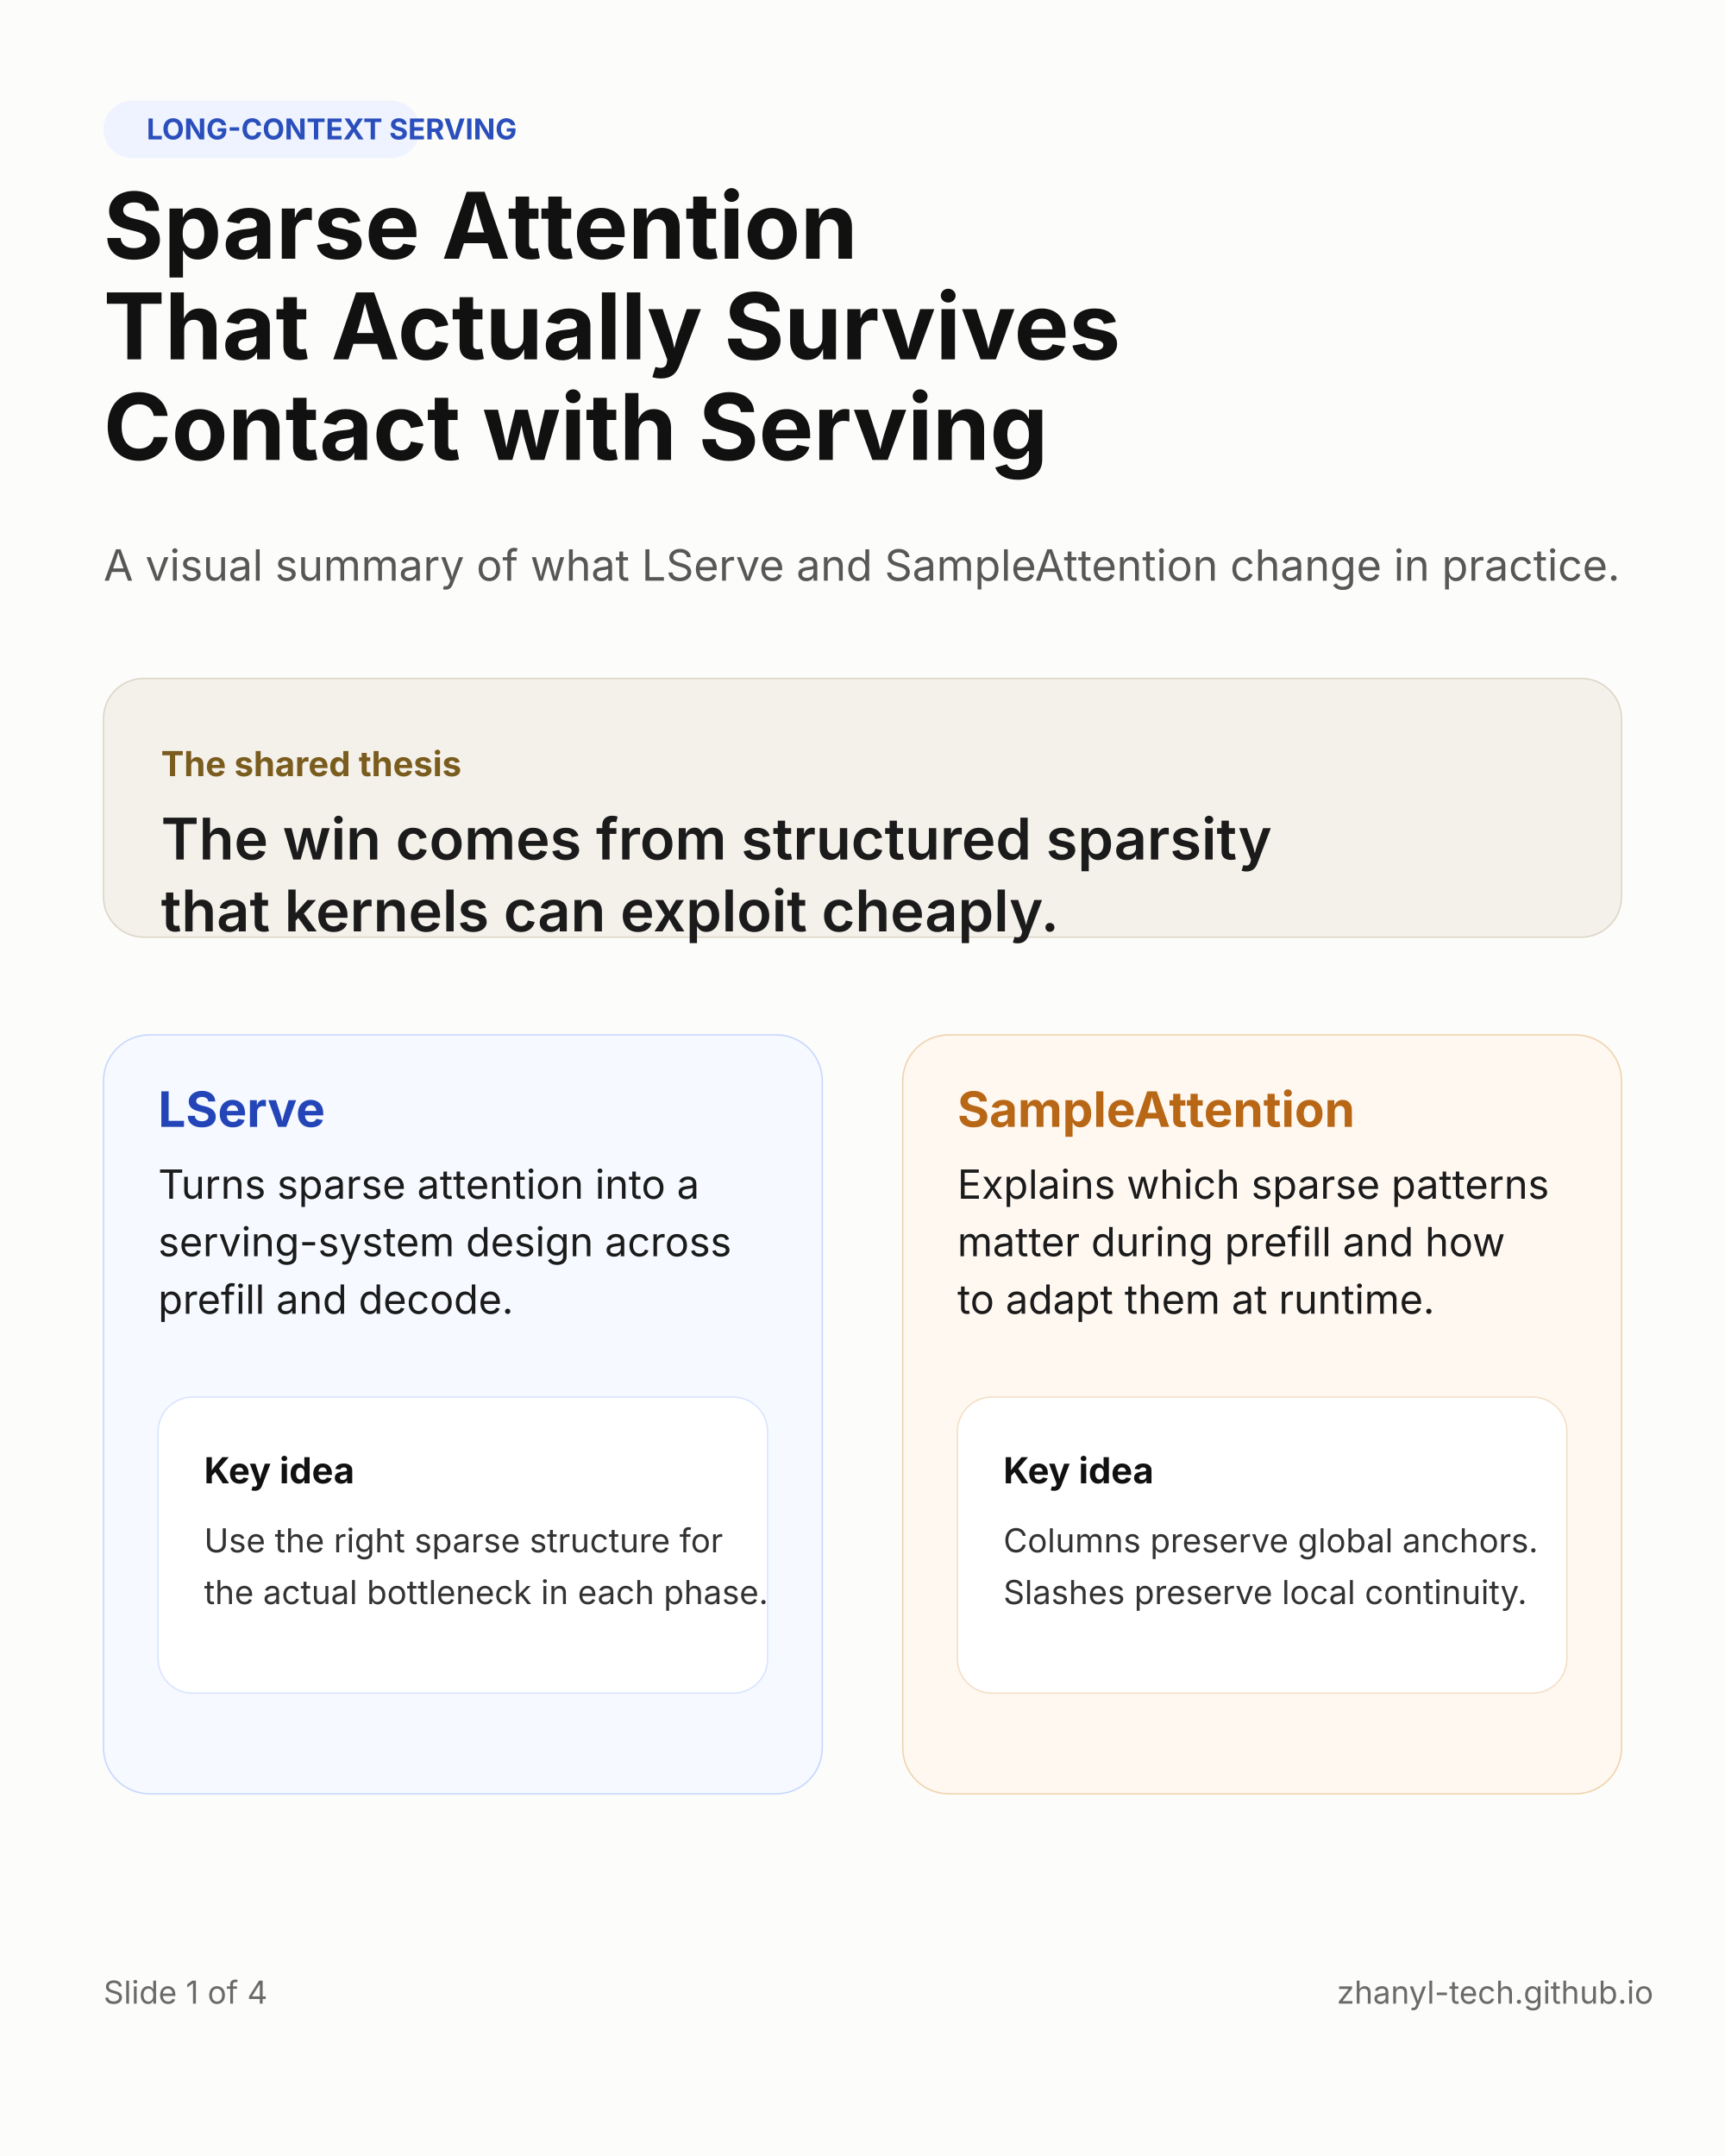
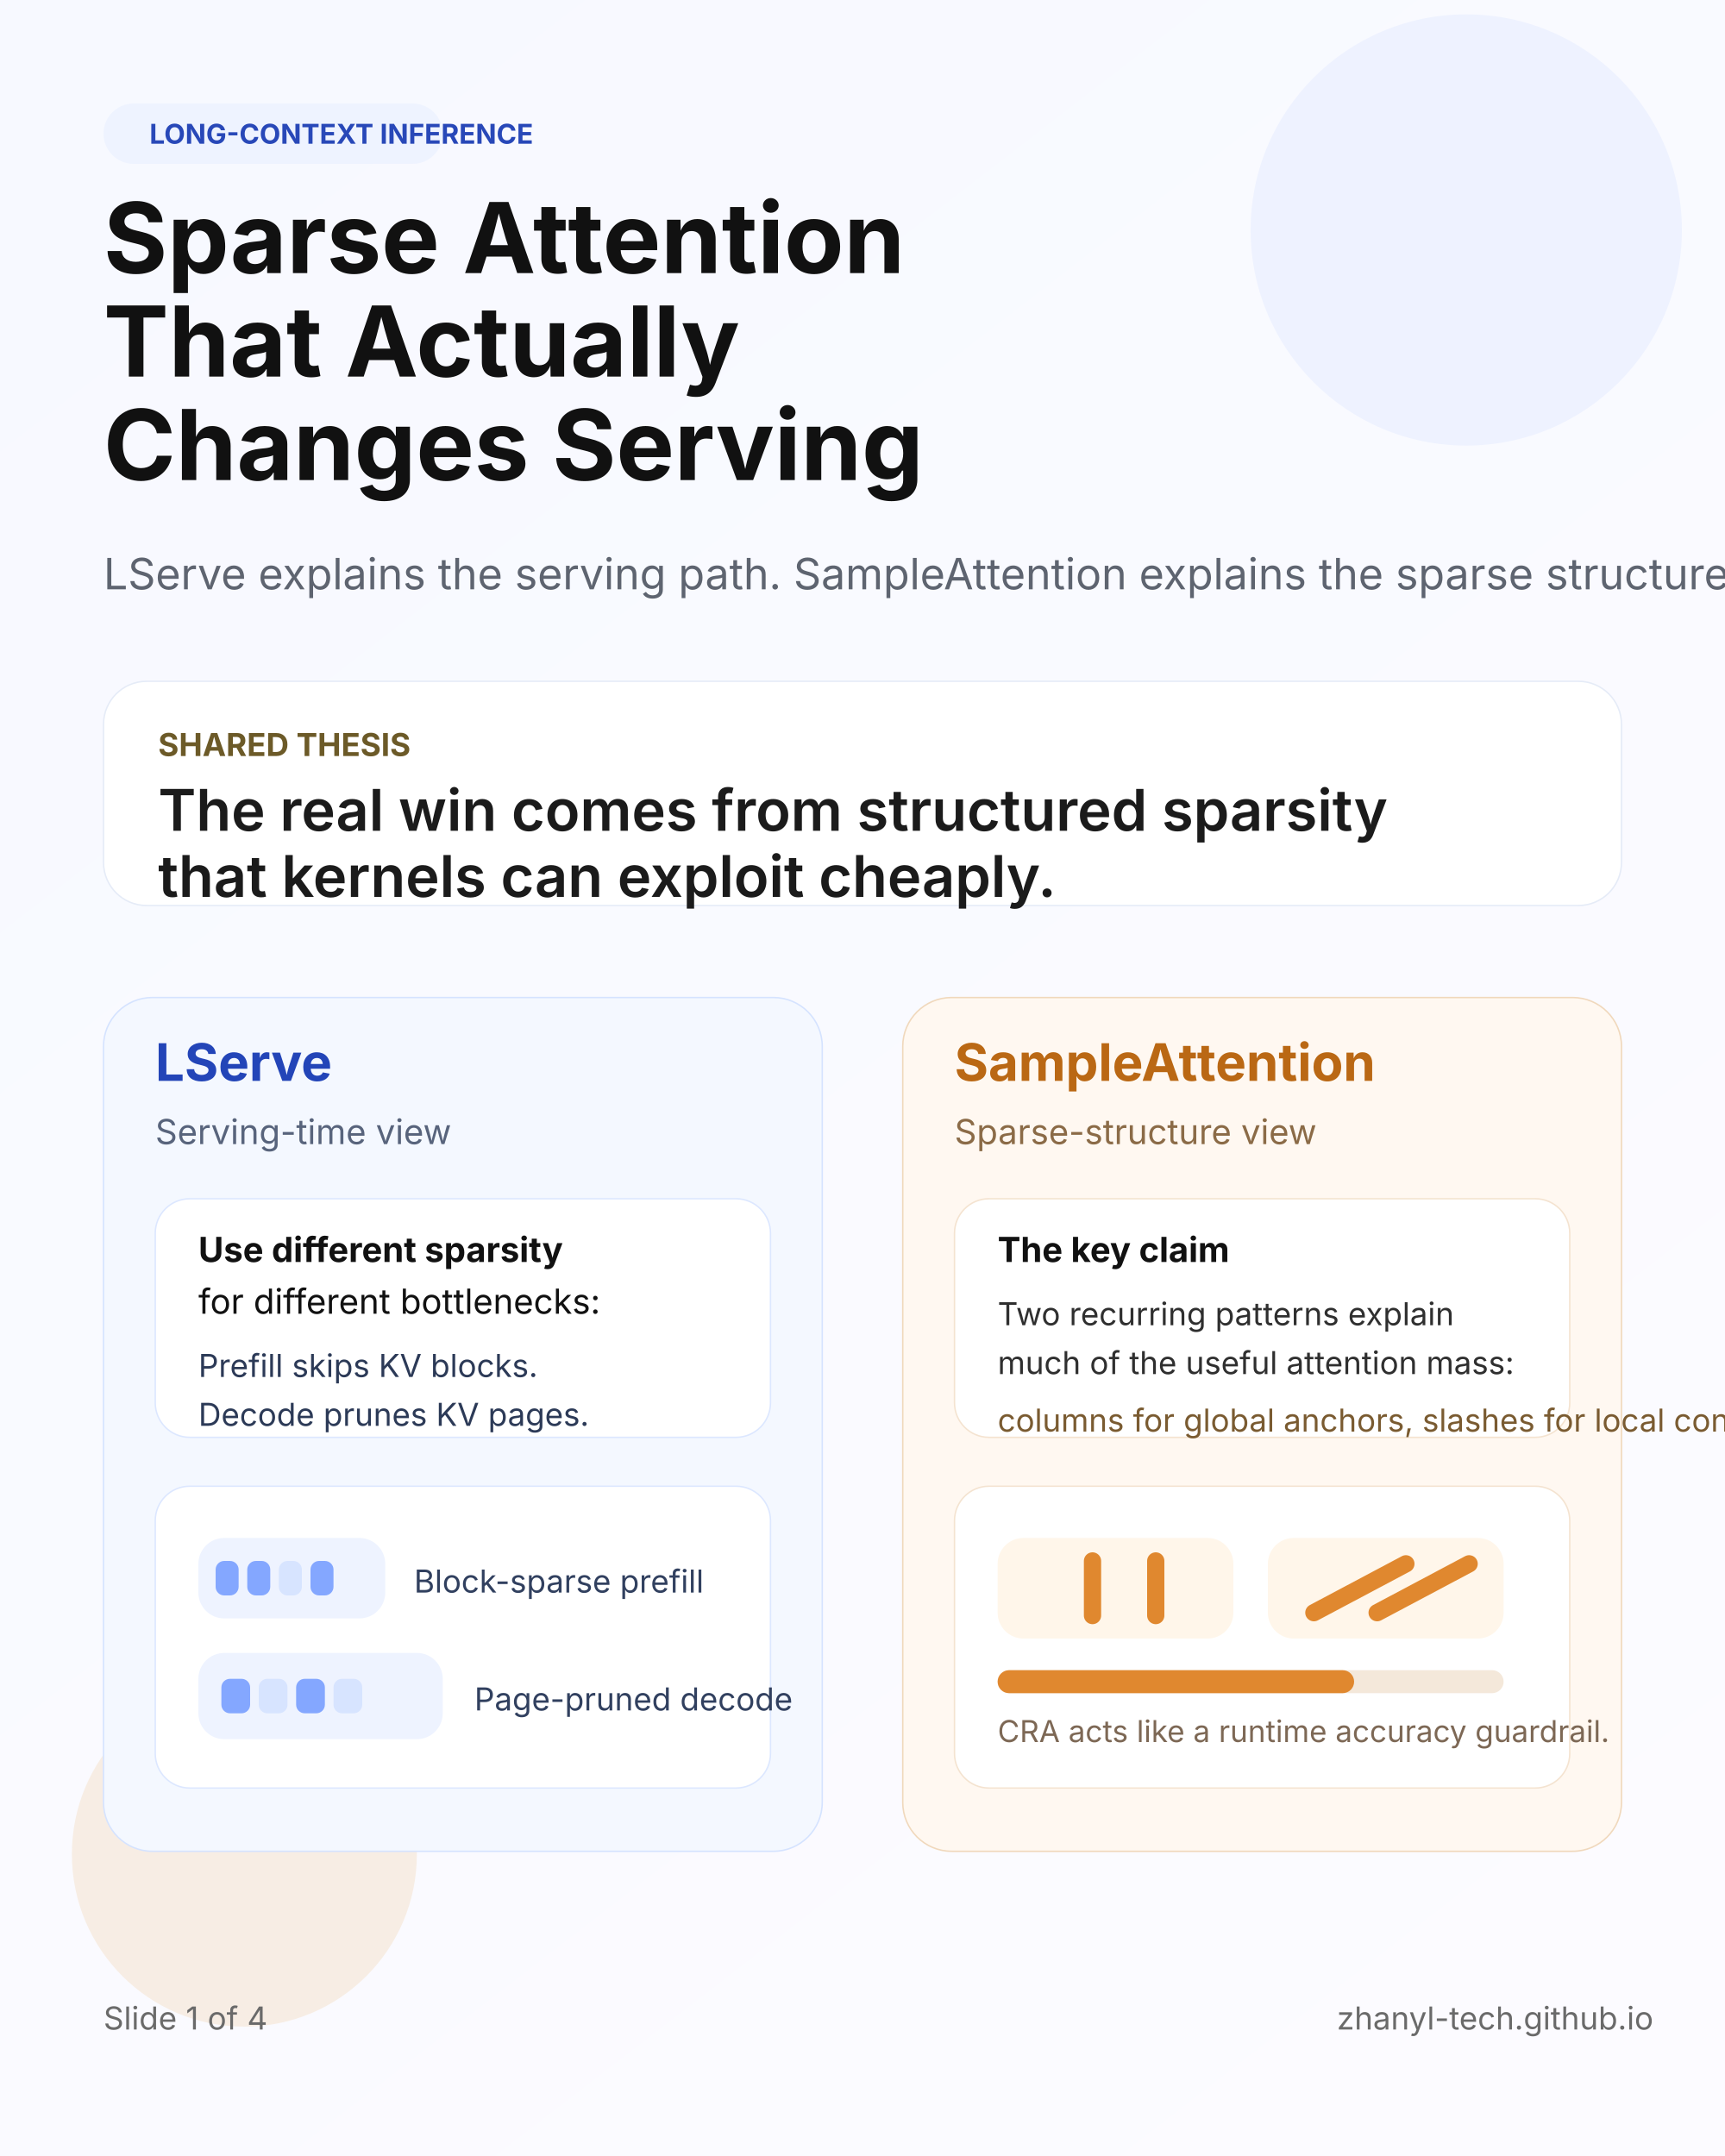
<svg xmlns="http://www.w3.org/2000/svg" width="1200" height="1500" viewBox="0 0 1200 1500" fill="none">
-   <rect width="1200" height="1500" fill="#FCFCFA" />
-   <rect x="72" y="70" width="220" height="40" rx="20" fill="#EEF3FF" />
-   <text x="102" y="97" fill="#2A4EBB" font-family="Inter, Arial, sans-serif" font-size="20" font-weight="700">LONG-CONTEXT SERVING</text>
-   <text x="72" y="180" fill="#111111" font-family="Inter, Arial, sans-serif" font-size="64" font-weight="700">Sparse Attention</text>
-   <text x="72" y="250" fill="#111111" font-family="Inter, Arial, sans-serif" font-size="64" font-weight="700">That Actually Survives</text>
-   <text x="72" y="320" fill="#111111" font-family="Inter, Arial, sans-serif" font-size="64" font-weight="700">Contact with Serving</text>
-   <text x="72" y="404" fill="#575757" font-family="Inter, Arial, sans-serif" font-size="30">A visual summary of what LServe and SampleAttention change in practice.</text>
-   <rect x="72" y="472" width="1056" height="180" rx="28" fill="#F4F1EA" stroke="#DDD6C8" />
-   <text x="112" y="540" fill="#7A5C1E" font-family="Inter, Arial, sans-serif" font-size="24" font-weight="700">The shared thesis</text>
-   <text x="112" y="598" fill="#1B1B1B" font-family="Inter, Arial, sans-serif" font-size="40" font-weight="600">The win comes from structured sparsity</text>
-   <text x="112" y="648" fill="#1B1B1B" font-family="Inter, Arial, sans-serif" font-size="40" font-weight="600">that kernels can exploit cheaply.</text>
-   <rect x="72" y="720" width="500" height="528" rx="32" fill="#F6F9FF" stroke="#C8D7FF" />
-   <text x="110" y="784" fill="#2345B8" font-family="Inter, Arial, sans-serif" font-size="34" font-weight="700">LServe</text>
-   <text x="110" y="834" fill="#1B1B1B" font-family="Inter, Arial, sans-serif" font-size="28">Turns sparse attention into a</text>
-   <text x="110" y="874" fill="#1B1B1B" font-family="Inter, Arial, sans-serif" font-size="28">serving-system design across</text>
-   <text x="110" y="914" fill="#1B1B1B" font-family="Inter, Arial, sans-serif" font-size="28">prefill and decode.</text>
-   <rect x="110" y="972" width="424" height="206" rx="24" fill="#FFFFFF" stroke="#D9E4FF" />
-   <text x="142" y="1032" fill="#111111" font-family="Inter, Arial, sans-serif" font-size="25" font-weight="700">Key idea</text>
-   <text x="142" y="1080" fill="#333333" font-family="Inter, Arial, sans-serif" font-size="23">Use the right sparse structure for</text>
-   <text x="142" y="1116" fill="#333333" font-family="Inter, Arial, sans-serif" font-size="23">the actual bottleneck in each phase.</text>
-   <rect x="628" y="720" width="500" height="528" rx="32" fill="#FFF8F1" stroke="#F0D3AE" />
-   <text x="666" y="784" fill="#B86716" font-family="Inter, Arial, sans-serif" font-size="34" font-weight="700">SampleAttention</text>
-   <text x="666" y="834" fill="#1B1B1B" font-family="Inter, Arial, sans-serif" font-size="28">Explains which sparse patterns</text>
-   <text x="666" y="874" fill="#1B1B1B" font-family="Inter, Arial, sans-serif" font-size="28">matter during prefill and how</text>
-   <text x="666" y="914" fill="#1B1B1B" font-family="Inter, Arial, sans-serif" font-size="28">to adapt them at runtime.</text>
-   <rect x="666" y="972" width="424" height="206" rx="24" fill="#FFFFFF" stroke="#F3DFC6" />
-   <text x="698" y="1032" fill="#111111" font-family="Inter, Arial, sans-serif" font-size="25" font-weight="700">Key idea</text>
-   <text x="698" y="1080" fill="#333333" font-family="Inter, Arial, sans-serif" font-size="23">Columns preserve global anchors.</text>
-   <text x="698" y="1116" fill="#333333" font-family="Inter, Arial, sans-serif" font-size="23">Slashes preserve local continuity.</text>
-   <text x="72" y="1394" fill="#6A6A6A" font-family="Inter, Arial, sans-serif" font-size="22">Slide 1 of 4</text>
-   <text x="930" y="1394" fill="#6A6A6A" font-family="Inter, Arial, sans-serif" font-size="22">zhanyl-tech.github.io</text>
+   <defs>
+     <linearGradient id="bg1" x1="40" y1="60" x2="1120" y2="1460" gradientUnits="userSpaceOnUse">
+       <stop stop-color="#F7F9FF" />
+       <stop offset="1" stop-color="#FCFBFF" />
+     </linearGradient>
+   </defs>
+   <rect width="1200" height="1500" fill="url(#bg1)" />
+   <circle cx="1020" cy="160" r="150" fill="#EEF2FF" />
+   <circle cx="170" cy="1290" r="120" fill="#F7EDE4" />
+   <rect x="72" y="72" width="236" height="42" rx="21" fill="#EEF3FF" />
+   <text x="104" y="100" fill="#2848B8" font-family="Inter, Arial, sans-serif" font-size="19" font-weight="700">LONG-CONTEXT INFERENCE</text>
+   <text x="72" y="190" fill="#111111" font-family="Inter, Arial, sans-serif" font-size="68" font-weight="700">Sparse Attention</text>
+   <text x="72" y="262" fill="#111111" font-family="Inter, Arial, sans-serif" font-size="68" font-weight="700">That Actually</text>
+   <text x="72" y="334" fill="#111111" font-family="Inter, Arial, sans-serif" font-size="68" font-weight="700">Changes Serving</text>
+   <text x="72" y="410" fill="#5E6470" font-family="Inter, Arial, sans-serif" font-size="30">LServe explains the serving path. SampleAttention explains the sparse structure.</text>
+   <rect x="72" y="474" width="1056" height="156" rx="30" fill="#FFFFFF" stroke="#E5EBF7" />
+   <text x="110" y="526" fill="#6C5A28" font-family="Inter, Arial, sans-serif" font-size="22" font-weight="700">SHARED THESIS</text>
+   <text x="110" y="578" fill="#1B1B1B" font-family="Inter, Arial, sans-serif" font-size="40" font-weight="600">The real win comes from structured sparsity</text>
+   <text x="110" y="624" fill="#1B1B1B" font-family="Inter, Arial, sans-serif" font-size="40" font-weight="600">that kernels can exploit cheaply.</text>
+   <rect x="72" y="694" width="500" height="594" rx="34" fill="#F4F8FF" stroke="#D5E3FF" />
+   <text x="108" y="752" fill="#2345B8" font-family="Inter, Arial, sans-serif" font-size="36" font-weight="700">LServe</text>
+   <text x="108" y="796" fill="#58647C" font-family="Inter, Arial, sans-serif" font-size="24">Serving-time view</text>
+   <rect x="108" y="834" width="428" height="166" rx="24" fill="#FFFFFF" stroke="#DCE7FF" />
+   <text x="138" y="878" fill="#111111" font-family="Inter, Arial, sans-serif" font-size="24" font-weight="700">Use different sparsity</text>
+   <text x="138" y="914" fill="#111111" font-family="Inter, Arial, sans-serif" font-size="24">for different bottlenecks:</text>
+   <text x="138" y="958" fill="#2C3A57" font-family="Inter, Arial, sans-serif" font-size="22">Prefill skips KV blocks.</text>
+   <text x="138" y="992" fill="#2C3A57" font-family="Inter, Arial, sans-serif" font-size="22">Decode prunes KV pages.</text>
+   <rect x="108" y="1034" width="428" height="210" rx="24" fill="#FFFFFF" stroke="#DCE7FF" />
+   <rect x="138" y="1070" width="130" height="56" rx="18" fill="#EEF3FF" />
+   <rect x="150" y="1086" width="16" height="24" rx="6" fill="#84A7FF" />
+   <rect x="172" y="1086" width="16" height="24" rx="6" fill="#84A7FF" />
+   <rect x="194" y="1086" width="16" height="24" rx="6" fill="#D7E4FF" />
+   <rect x="216" y="1086" width="16" height="24" rx="6" fill="#84A7FF" />
+   <text x="288" y="1108" fill="#31405F" font-family="Inter, Arial, sans-serif" font-size="22">Block-sparse prefill</text>
+   <rect x="138" y="1150" width="170" height="60" rx="18" fill="#EEF3FF" />
+   <rect x="154" y="1168" width="20" height="24" rx="6" fill="#84A7FF" />
+   <rect x="180" y="1168" width="20" height="24" rx="6" fill="#D7E4FF" />
+   <rect x="206" y="1168" width="20" height="24" rx="6" fill="#84A7FF" />
+   <rect x="232" y="1168" width="20" height="24" rx="6" fill="#D7E4FF" />
+   <text x="330" y="1190" fill="#31405F" font-family="Inter, Arial, sans-serif" font-size="22">Page-pruned decode</text>
+   <rect x="628" y="694" width="500" height="594" rx="34" fill="#FFF8F1" stroke="#F0D8BC" />
+   <text x="664" y="752" fill="#BA6814" font-family="Inter, Arial, sans-serif" font-size="36" font-weight="700">SampleAttention</text>
+   <text x="664" y="796" fill="#8B6B47" font-family="Inter, Arial, sans-serif" font-size="24">Sparse-structure view</text>
+   <rect x="664" y="834" width="428" height="166" rx="24" fill="#FFFFFF" stroke="#F4E3D0" />
+   <text x="694" y="878" fill="#111111" font-family="Inter, Arial, sans-serif" font-size="24" font-weight="700">The key claim</text>
+   <text x="694" y="922" fill="#2F2F2F" font-family="Inter, Arial, sans-serif" font-size="22">Two recurring patterns explain</text>
+   <text x="694" y="956" fill="#2F2F2F" font-family="Inter, Arial, sans-serif" font-size="22">much of the useful attention mass:</text>
+   <text x="694" y="996" fill="#7A5B31" font-family="Inter, Arial, sans-serif" font-size="22">columns for global anchors, slashes for local continuity.</text>
+   <rect x="664" y="1034" width="428" height="210" rx="24" fill="#FFFFFF" stroke="#F4E3D0" />
+   <rect x="694" y="1070" width="164" height="70" rx="18" fill="#FFF6EA" />
+   <line x1="760" y1="1086" x2="760" y2="1124" stroke="#E0882F" stroke-width="12" stroke-linecap="round" />
+   <line x1="804" y1="1086" x2="804" y2="1124" stroke="#E0882F" stroke-width="12" stroke-linecap="round" />
+   <rect x="882" y="1070" width="164" height="70" rx="18" fill="#FFF6EA" />
+   <line x1="914" y1="1122" x2="978" y2="1088" stroke="#E0882F" stroke-width="12" stroke-linecap="round" />
+   <line x1="958" y1="1122" x2="1022" y2="1088" stroke="#E0882F" stroke-width="12" stroke-linecap="round" />
+   <rect x="694" y="1162" width="352" height="16" rx="8" fill="#F4E8DA" />
+   <rect x="694" y="1162" width="248" height="16" rx="8" fill="#E0882F" />
+   <text x="694" y="1212" fill="#7D6855" font-family="Inter, Arial, sans-serif" font-size="21">CRA acts like a runtime accuracy guardrail.</text>
+   <text x="72" y="1412" fill="#6A6A6A" font-family="Inter, Arial, sans-serif" font-size="22">Slide 1 of 4</text>
+   <text x="930" y="1412" fill="#6A6A6A" font-family="Inter, Arial, sans-serif" font-size="22">zhanyl-tech.github.io</text>
</svg>
